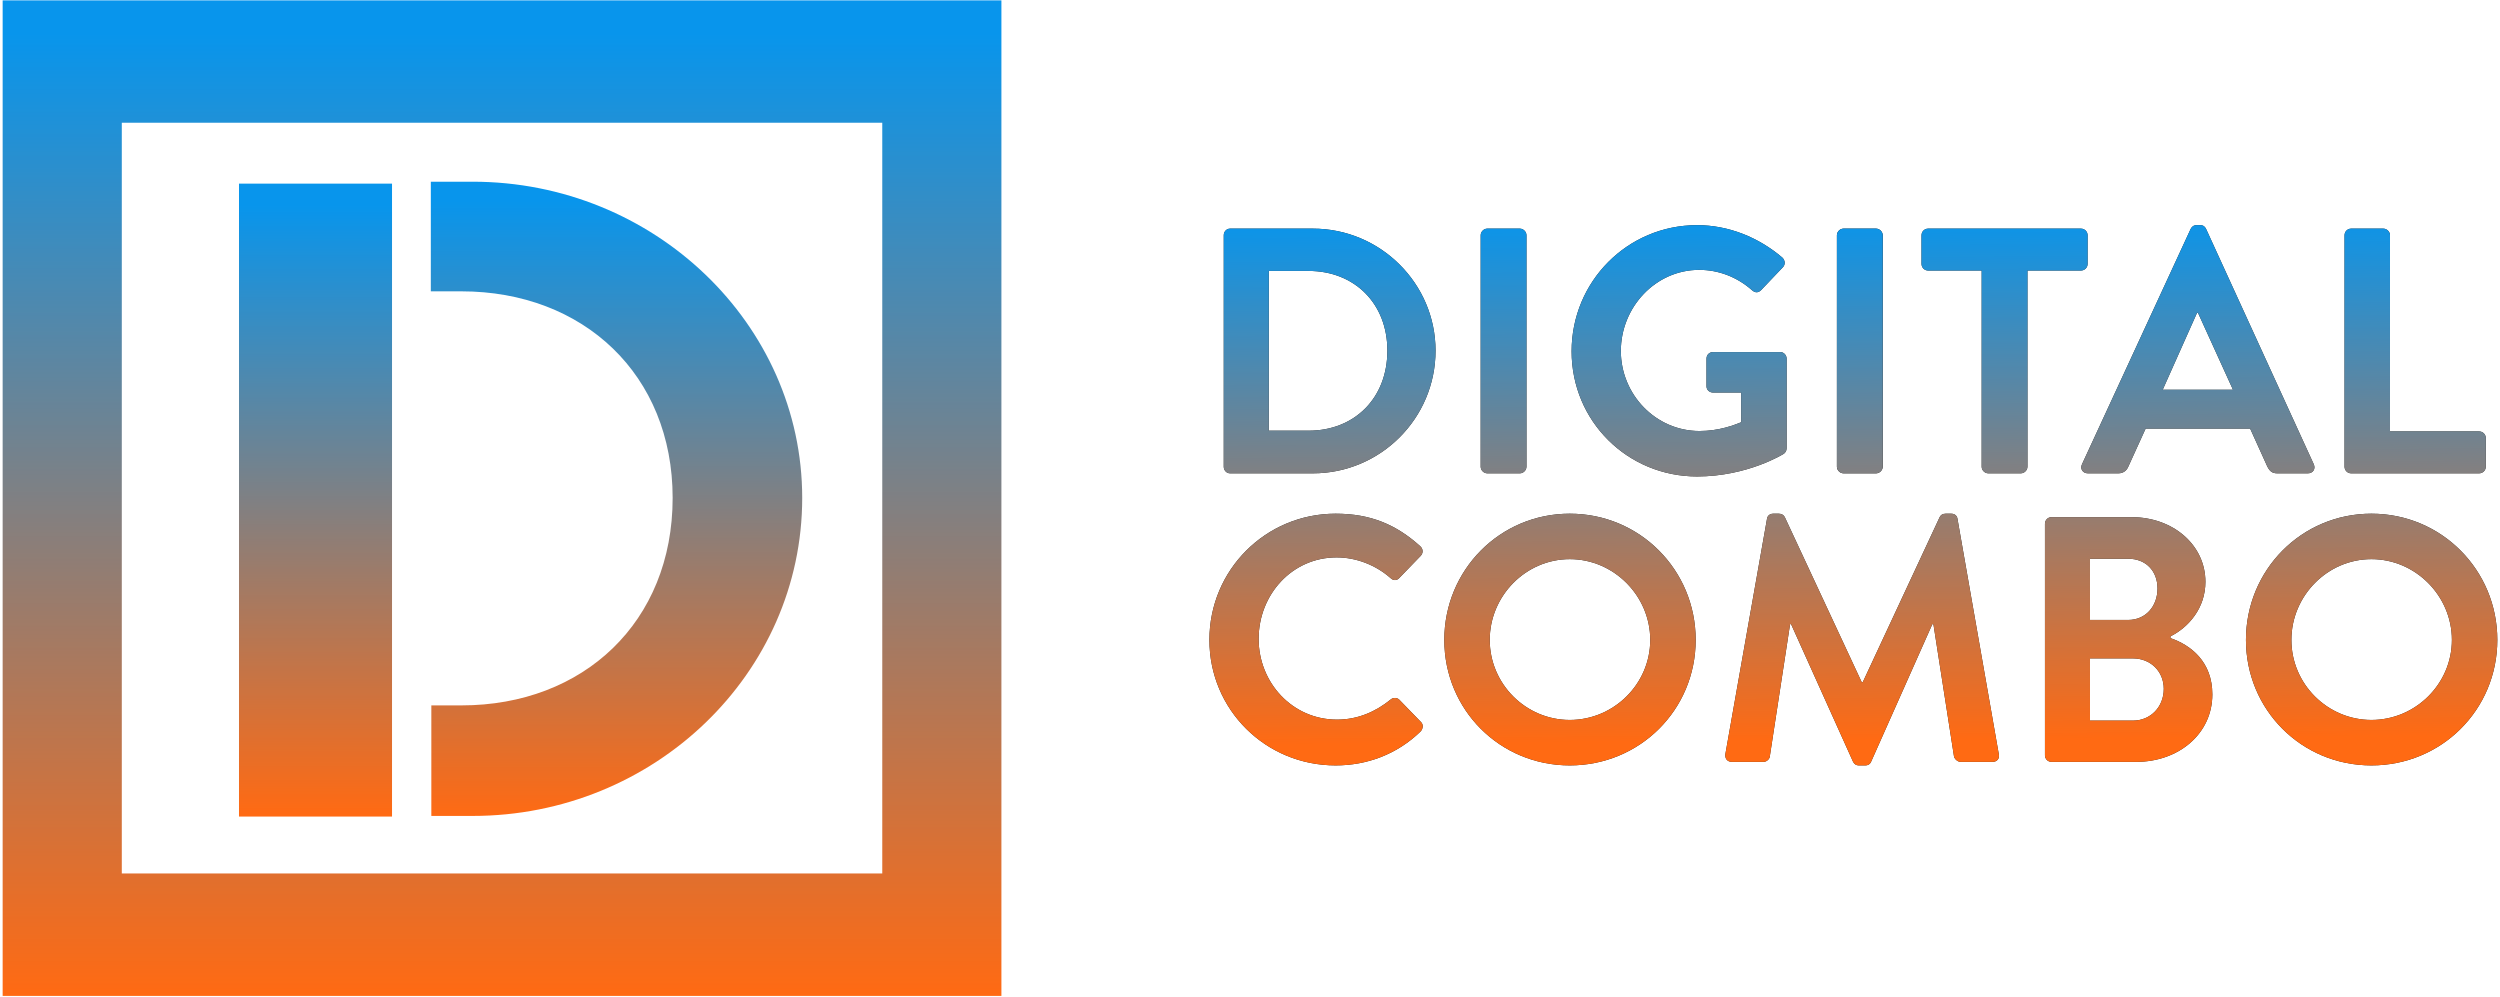
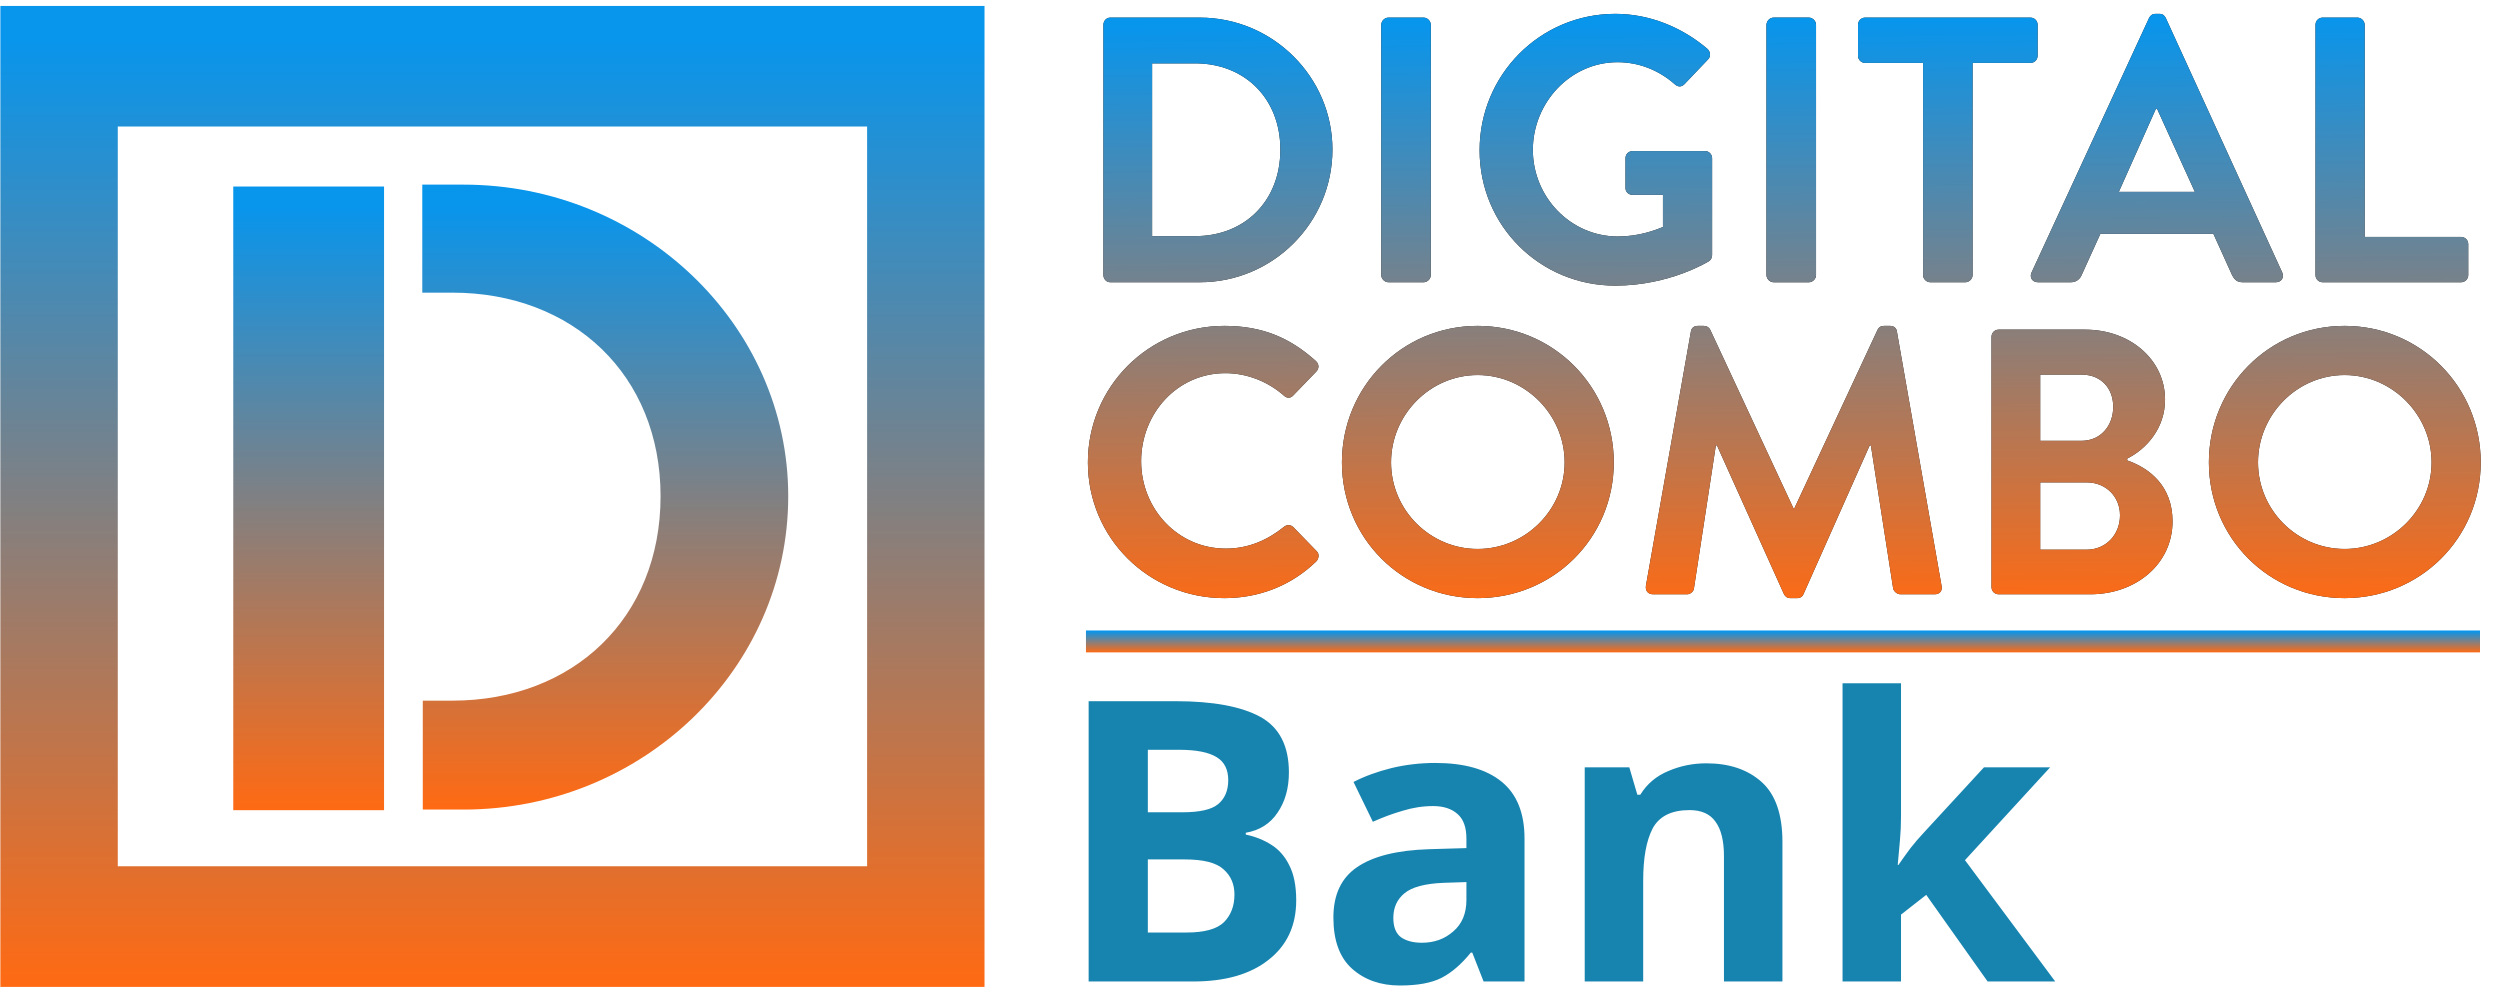
<svg xmlns="http://www.w3.org/2000/svg" xmlns:xlink="http://www.w3.org/1999/xlink" width="404" height="161" viewBox="0 0 106.892 42.598" version="1.1" id="svg8">
  <defs id="defs2">
    <linearGradient id="linearGradient843" spreadMethod="pad" gradientTransform="matrix(0,76.86758,76.86758,0,171.2264,190.9126)" gradientUnits="userSpaceOnUse" y2="0" x2="1" y1="0" x1="0">
      <stop id="stop837" offset="0" style="stop-opacity:1;stop-color:#ff6a13" />
      <stop id="stop839" offset="0.968" style="stop-opacity:1;stop-color:#0895ec" />
      <stop id="stop841" offset="1" style="stop-opacity:1;stop-color:#0895ec" />
    </linearGradient>
    <clipPath id="clipPath853" clipPathUnits="userSpaceOnUse">
      <path id="path851" d="M 0,500 H 500 V 0 H 0 Z" />
    </clipPath>
    <linearGradient id="linearGradient901" spreadMethod="pad" gradientTransform="matrix(-0.5274725,68.04395,68.04395,0.5274725,321.6066,195.7548)" gradientUnits="userSpaceOnUse" y2="0" x2="1" y1="0" x1="0">
      <stop id="stop895" offset="0" style="stop-opacity:1;stop-color:#ff6a13" />
      <stop id="stop897" offset="0.063" style="stop-opacity:1;stop-color:#ff6a13" />
      <stop id="stop899" offset="1" style="stop-opacity:1;stop-color:#0895ec" />
    </linearGradient>
    <clipPath id="clipPath1043" clipPathUnits="userSpaceOnUse">
      <path id="path1041" d="M 0,500 H 500 V 0 H 0 Z" />
    </clipPath>
    <linearGradient id="linearGradient1083" spreadMethod="pad" gradientTransform="matrix(-0.5274725,68.04395,68.04395,0.5274725,321.2604,195.7521)" gradientUnits="userSpaceOnUse" y2="0" x2="1" y1="0" x1="0">
      <stop id="stop1077" offset="0" style="stop-opacity:1;stop-color:#ff6a13" />
      <stop id="stop1079" offset="0.063" style="stop-opacity:1;stop-color:#ff6a13" />
      <stop id="stop1081" offset="1" style="stop-opacity:1;stop-color:#0895ec" />
    </linearGradient>
    <linearGradient id="linearGradient1193" spreadMethod="pad" gradientTransform="matrix(0,120.66,120.66,0,157.35,169.0986)" gradientUnits="userSpaceOnUse" y2="0" x2="1" y1="0" x1="0">
      <stop id="stop1187" offset="0" style="stop-opacity:1;stop-color:#ff6a13" />
      <stop id="stop1189" offset="0.968" style="stop-opacity:1;stop-color:#0895ec" />
      <stop id="stop1191" offset="1" style="stop-opacity:1;stop-color:#0895ec" />
    </linearGradient>
    <linearGradient id="linearGradient1215" spreadMethod="pad" gradientTransform="matrix(0,76.71128,76.71128,0,134.7437,190.8351)" gradientUnits="userSpaceOnUse" y2="0" x2="1" y1="0" x1="0">
      <stop id="stop1209" offset="0" style="stop-opacity:1;stop-color:#ff6a13" />
      <stop id="stop1211" offset="0.968" style="stop-opacity:1;stop-color:#0895ec" />
      <stop id="stop1213" offset="1" style="stop-opacity:1;stop-color:#0895ec" />
    </linearGradient>
-     <linearGradient xlink:href="#linearGradient901" id="linearGradient1347" gradientUnits="userSpaceOnUse" gradientTransform="matrix(-0.5274725,68.04395,68.04395,0.5274725,321.6066,195.7548)" x1="0" y1="0" x2="1" y2="0" spreadMethod="pad" />
-     <linearGradient xlink:href="#linearGradient901" id="linearGradient1349" gradientUnits="userSpaceOnUse" gradientTransform="matrix(-0.5274725,68.04395,68.04395,0.5274725,321.6066,195.7548)" x1="0" y1="0" x2="1" y2="0" spreadMethod="pad" />
-     <linearGradient xlink:href="#linearGradient901" id="linearGradient1351" gradientUnits="userSpaceOnUse" gradientTransform="matrix(-0.5274725,68.04395,68.04395,0.5274725,321.6066,195.7548)" x1="0" y1="0" x2="1" y2="0" spreadMethod="pad" />
-     <linearGradient xlink:href="#linearGradient901" id="linearGradient1353" gradientUnits="userSpaceOnUse" gradientTransform="matrix(-0.5274725,68.04395,68.04395,0.5274725,321.6066,195.7548)" x1="0" y1="0" x2="1" y2="0" spreadMethod="pad" />
-     <linearGradient xlink:href="#linearGradient901" id="linearGradient1355" gradientUnits="userSpaceOnUse" gradientTransform="matrix(-0.5274725,68.04395,68.04395,0.5274725,321.6066,195.7548)" x1="0" y1="0" x2="1" y2="0" spreadMethod="pad" />
-     <linearGradient xlink:href="#linearGradient901" id="linearGradient1357" gradientUnits="userSpaceOnUse" gradientTransform="matrix(-0.5274725,68.04395,68.04395,0.5274725,321.6066,195.7548)" x1="0" y1="0" x2="1" y2="0" spreadMethod="pad" />
-     <linearGradient xlink:href="#linearGradient901" id="linearGradient1359" gradientUnits="userSpaceOnUse" gradientTransform="matrix(-0.5274725,68.04395,68.04395,0.5274725,321.6066,195.7548)" x1="0" y1="0" x2="1" y2="0" spreadMethod="pad" />
-     <linearGradient xlink:href="#linearGradient1083" id="linearGradient1361" gradientUnits="userSpaceOnUse" gradientTransform="matrix(-0.5274725,68.04395,68.04395,0.5274725,321.2604,195.7521)" x1="0" y1="0" x2="1" y2="0" spreadMethod="pad" />
-     <linearGradient xlink:href="#linearGradient1083" id="linearGradient1363" gradientUnits="userSpaceOnUse" gradientTransform="matrix(-0.5274725,68.04395,68.04395,0.5274725,321.2604,195.7521)" x1="0" y1="0" x2="1" y2="0" spreadMethod="pad" />
-     <linearGradient xlink:href="#linearGradient1083" id="linearGradient1365" gradientUnits="userSpaceOnUse" gradientTransform="matrix(-0.5274725,68.04395,68.04395,0.5274725,321.2604,195.7521)" x1="0" y1="0" x2="1" y2="0" spreadMethod="pad" />
-     <linearGradient xlink:href="#linearGradient1083" id="linearGradient1367" gradientUnits="userSpaceOnUse" gradientTransform="matrix(-0.5274725,68.04395,68.04395,0.5274725,321.2604,195.7521)" x1="0" y1="0" x2="1" y2="0" spreadMethod="pad" />
-     <linearGradient xlink:href="#linearGradient1083" id="linearGradient1369" gradientUnits="userSpaceOnUse" gradientTransform="matrix(-0.5274725,68.04395,68.04395,0.5274725,321.2604,195.7521)" x1="0" y1="0" x2="1" y2="0" spreadMethod="pad" />
+     <linearGradient x1="0" y1="0" x2="1" y2="0" gradientUnits="userSpaceOnUse" gradientTransform="matrix(0,2.924185,2.924185,0,319.6745,230.1326)" spreadMethod="pad" id="linearGradient428">
+       <stop style="stop-opacity:1;stop-color:#ff6a13" offset="0" id="stop422" />
+       <stop style="stop-opacity:1;stop-color:#0895ec" offset="0.968" id="stop424" />
+       <stop style="stop-opacity:1;stop-color:#0895ec" offset="1" id="stop426" />
+     </linearGradient>
+     <linearGradient x1="0" y1="0" x2="1" y2="0" gradientUnits="userSpaceOnUse" gradientTransform="matrix(0,83.29253,83.29253,0,122.7719,209.0546)" spreadMethod="pad" id="linearGradient402">
+       <stop style="stop-opacity:1;stop-color:#ff6a13" offset="0" id="stop396" />
+       <stop style="stop-opacity:1;stop-color:#0895ec" offset="0.968" id="stop398" />
+       <stop style="stop-opacity:1;stop-color:#0895ec" offset="1" id="stop400" />
+     </linearGradient>
+     <linearGradient x1="0" y1="0" x2="1" y2="0" gradientUnits="userSpaceOnUse" gradientTransform="matrix(0,131.0118,131.0118,0,147.3176,185.4532)" spreadMethod="pad" id="linearGradient380">
+       <stop style="stop-opacity:1;stop-color:#ff6a13" offset="0" id="stop374" />
+       <stop style="stop-opacity:1;stop-color:#0895ec" offset="0.968" id="stop376" />
+       <stop style="stop-opacity:1;stop-color:#0895ec" offset="1" id="stop378" />
+     </linearGradient>
+     <linearGradient x1="0" y1="0" x2="1" y2="0" gradientUnits="userSpaceOnUse" gradientTransform="matrix(-0.6285842,81.08736,81.08736,0.6285842,320.0039,235.8487)" spreadMethod="pad" id="linearGradient358">
+       <stop style="stop-opacity:1;stop-color:#ff6a13" offset="0" id="stop352" />
+       <stop style="stop-opacity:1;stop-color:#0895ec" offset="0.968" id="stop354" />
+       <stop style="stop-opacity:1;stop-color:#0895ec" offset="1" id="stop356" />
+     </linearGradient>
+     <clipPath clipPathUnits="userSpaceOnUse" id="clipPath230">
+       <path d="M 0,500 H 500 V 0 H 0 Z" id="path228" />
+     </clipPath>
+     <linearGradient x1="0" y1="0" x2="1" y2="0" gradientUnits="userSpaceOnUse" gradientTransform="matrix(-0.6285842,81.08736,81.08736,0.6285842,320.4165,235.8519)" spreadMethod="pad" id="linearGradient220">
+       <stop style="stop-opacity:1;stop-color:#ff6a13" offset="0" id="stop214" />
+       <stop style="stop-opacity:1;stop-color:#0895ec" offset="0.968" id="stop216" />
+       <stop style="stop-opacity:1;stop-color:#0895ec" offset="1" id="stop218" />
+     </linearGradient>
+     <clipPath clipPathUnits="userSpaceOnUse" id="clipPath40">
+       <path d="M 0,500 H 500 V 0 H 0 Z" id="path38" />
+     </clipPath>
+     <linearGradient x1="0" y1="0" x2="1" y2="0" gradientUnits="userSpaceOnUse" gradientTransform="matrix(0,83.46225,83.46225,0,162.3845,209.1387)" spreadMethod="pad" id="linearGradient30">
+       <stop style="stop-opacity:1;stop-color:#ff6a13" offset="0" id="stop24" />
+       <stop style="stop-opacity:1;stop-color:#0895ec" offset="0.968" id="stop26" />
+       <stop style="stop-opacity:1;stop-color:#0895ec" offset="1" id="stop28" />
+     </linearGradient>
+     <linearGradient xlink:href="#linearGradient220" id="linearGradient1272" gradientUnits="userSpaceOnUse" gradientTransform="matrix(-0.6285842,81.08736,81.08736,0.6285842,320.4165,235.8519)" x1="0" y1="0" x2="1" y2="0" spreadMethod="pad" />
+     <linearGradient xlink:href="#linearGradient220" id="linearGradient1274" gradientUnits="userSpaceOnUse" gradientTransform="matrix(-0.6285842,81.08736,81.08736,0.6285842,320.4165,235.8519)" x1="0" y1="0" x2="1" y2="0" spreadMethod="pad" />
+     <linearGradient xlink:href="#linearGradient220" id="linearGradient1276" gradientUnits="userSpaceOnUse" gradientTransform="matrix(-0.6285842,81.08736,81.08736,0.6285842,320.4165,235.8519)" x1="0" y1="0" x2="1" y2="0" spreadMethod="pad" />
+     <linearGradient xlink:href="#linearGradient220" id="linearGradient1278" gradientUnits="userSpaceOnUse" gradientTransform="matrix(-0.6285842,81.08736,81.08736,0.6285842,320.4165,235.8519)" x1="0" y1="0" x2="1" y2="0" spreadMethod="pad" />
+     <linearGradient xlink:href="#linearGradient220" id="linearGradient1280" gradientUnits="userSpaceOnUse" gradientTransform="matrix(-0.6285842,81.08736,81.08736,0.6285842,320.4165,235.8519)" x1="0" y1="0" x2="1" y2="0" spreadMethod="pad" />
+     <linearGradient xlink:href="#linearGradient220" id="linearGradient1282" gradientUnits="userSpaceOnUse" gradientTransform="matrix(-0.6285842,81.08736,81.08736,0.6285842,320.4165,235.8519)" x1="0" y1="0" x2="1" y2="0" spreadMethod="pad" />
+     <linearGradient xlink:href="#linearGradient220" id="linearGradient1284" gradientUnits="userSpaceOnUse" gradientTransform="matrix(-0.6285842,81.08736,81.08736,0.6285842,320.4165,235.8519)" x1="0" y1="0" x2="1" y2="0" spreadMethod="pad" />
+     <linearGradient xlink:href="#linearGradient358" id="linearGradient1286" gradientUnits="userSpaceOnUse" gradientTransform="matrix(-0.6285842,81.08736,81.08736,0.6285842,320.0039,235.8487)" x1="0" y1="0" x2="1" y2="0" spreadMethod="pad" />
+     <linearGradient xlink:href="#linearGradient358" id="linearGradient1288" gradientUnits="userSpaceOnUse" gradientTransform="matrix(-0.6285842,81.08736,81.08736,0.6285842,320.0039,235.8487)" x1="0" y1="0" x2="1" y2="0" spreadMethod="pad" />
+     <linearGradient xlink:href="#linearGradient358" id="linearGradient1290" gradientUnits="userSpaceOnUse" gradientTransform="matrix(-0.6285842,81.08736,81.08736,0.6285842,320.0039,235.8487)" x1="0" y1="0" x2="1" y2="0" spreadMethod="pad" />
+     <linearGradient xlink:href="#linearGradient358" id="linearGradient1292" gradientUnits="userSpaceOnUse" gradientTransform="matrix(-0.6285842,81.08736,81.08736,0.6285842,320.0039,235.8487)" x1="0" y1="0" x2="1" y2="0" spreadMethod="pad" />
+     <linearGradient xlink:href="#linearGradient358" id="linearGradient1294" gradientUnits="userSpaceOnUse" gradientTransform="matrix(-0.6285842,81.08736,81.08736,0.6285842,320.0039,235.8487)" x1="0" y1="0" x2="1" y2="0" spreadMethod="pad" />
  </defs>
  <g id="layer1" transform="translate(0,-254.4021)">
-     <g id="g1663" transform="translate(-56.92322,122.332)">
-       <g transform="matrix(0.3527778,0,0,-0.3527778,22.87884,234.3061)" id="g825">
-         <g id="g827">
-           <g id="g833">
-             <g id="g835">
-               <path id="path845" style="fill:url(#linearGradient843);stroke:none" d="m 148.72,267.78 v -13.287 h 3.706 c 14.793,0 25.603,-10.102 25.603,-25.037 v 0 c 0,-15.045 -10.81,-25.147 -25.603,-25.147 v 0 h -3.644 v -13.397 h 5.009 c 21.962,0 39.941,17.241 39.941,38.544 v 0 c 0,21.083 -17.979,38.324 -39.941,38.324 v 0 z" />
-             </g>
-           </g>
-         </g>
-       </g>
-       <g transform="matrix(0.3527778,0,0,-0.3527778,22.87884,234.3061)" id="g847">
-         <g clip-path="url(#clipPath853)" id="g849">
-           <g transform="translate(255.1129,237.6042)" id="g855">
-             <path id="path857" style="fill:#1d1d1b;fill-opacity:1;fill-rule:nonzero;stroke:none" d="M 0,0 H -4.831 V 19.36 H 0 c 5.51,0 9.54,-3.9 9.54,-9.66 C 9.54,3.9 5.51,0 0,0 M 0.51,24.49 H -9.53 c -0.43,0 -0.761,-0.38 -0.761,-0.8 V -4.37 c 0,-0.42 0.331,-0.8 0.761,-0.8 H 0.51 c 8.179,0 14.87,6.65 14.87,14.87 0,8.14 -6.691,14.79 -14.87,14.79" />
-           </g>
-           <g transform="translate(281.5123,261.2946)" id="g859">
-             <path id="path861" style="fill:#1d1d1b;fill-opacity:1;fill-rule:nonzero;stroke:none" d="m 0,0 v -28.061 c 0,-0.419 -0.38,-0.799 -0.8,-0.799 h -3.95 c -0.42,0 -0.8,0.38 -0.8,0.799 V 0 c 0,0.42 0.38,0.8 0.8,0.8 H -0.8 C -0.38,0.8 0,0.42 0,0" />
-           </g>
-           <g transform="translate(313.0426,246.3347)" id="g863">
-             <path id="path865" style="fill:#1d1d1b;fill-opacity:1;fill-rule:nonzero;stroke:none" d="m 0,0 v -10.851 c 0,-0.339 -0.17,-0.549 -0.34,-0.679 0,0 -4.37,-2.75 -10.51,-2.75 -8.43,0 -15.211,6.69 -15.211,15.17 0,8.47 6.781,15.29 15.211,15.29 3.81,0 7.46,-1.48 10.34,-3.94 0.34,-0.34 0.38,-0.84 0.04,-1.18 L -3.1,8.3 c -0.34,-0.34 -0.72,-0.34 -1.1,0 -1.821,1.61 -4.071,2.46 -6.4,2.46 -5.29,0 -9.49,-4.53 -9.49,-9.83 0,-5.25 4.2,-9.701 9.529,-9.701 2.381,0 4.201,0.721 5.051,1.061 v 3.6 H -8.9 c -0.47,0 -0.81,0.339 -0.81,0.759 V 0 c 0,0.46 0.34,0.8 0.81,0.8 h 8.129 C -0.34,0.8 0,0.42 0,0" />
-           </g>
-           <g transform="translate(319.1373,261.2897)" id="g867">
-             <path id="path869" style="fill:#000000;fill-opacity:1;fill-rule:nonzero;stroke:none" d="m 0,0 c 0,0.424 0.382,0.805 0.806,0.805 h 3.94 C 5.17,0.805 5.551,0.424 5.551,0 v -28.051 c 0,-0.424 -0.381,-0.805 -0.805,-0.805 H 0.806 C 0.382,-28.856 0,-28.475 0,-28.051 Z" />
-           </g>
-           <g transform="translate(349.5221,261.2946)" id="g871">
-             <path id="path873" style="fill:#1d1d1b;fill-opacity:1;fill-rule:nonzero;stroke:none" d="m 0,0 v -3.48 c 0,-0.42 -0.34,-0.8 -0.81,-0.8 h -6.48 v -23.781 c 0,-0.419 -0.38,-0.799 -0.81,-0.799 h -3.94 c -0.42,0 -0.8,0.38 -0.8,0.799 V -4.28 h -6.489 c -0.461,0 -0.801,0.38 -0.801,0.8 V 0 c 0,0.42 0.34,0.8 0.801,0.8 H -0.81 C -0.34,0.8 0,0.42 0,0" />
-           </g>
-           <g transform="translate(358.6227,242.5641)" id="g875">
-             <path id="path877" style="fill:#1d1d1b;fill-opacity:1;fill-rule:nonzero;stroke:none" d="M 0,0 4.16,9.32 H 4.28 L 8.52,0 Z M 18.31,-9.029 5.26,19.49 c -0.13,0.25 -0.3,0.46 -0.72,0.46 H 4.12 c -0.391,0 -0.6,-0.21 -0.73,-0.46 L -9.78,-9.029 c -0.26,-0.551 0.08,-1.101 0.719,-1.101 h 3.681 c 0.68,0 1.06,0.42 1.23,0.851 l 2.08,4.569 H 10.6 l 2.07,-4.569 c 0.3,-0.601 0.6,-0.851 1.229,-0.851 h 3.691 c 0.639,0 0.97,0.55 0.72,1.101" />
-           </g>
-           <g transform="translate(397.7828,236.7145)" id="g879">
-             <path id="path881" style="fill:#1d1d1b;fill-opacity:1;fill-rule:nonzero;stroke:none" d="m 0,0 v -3.48 c 0,-0.42 -0.34,-0.8 -0.811,-0.8 H -16.32 c -0.46,0 -0.8,0.38 -0.8,0.8 v 28.06 c 0,0.42 0.34,0.8 0.8,0.8 h 3.9 c 0.43,0 0.81,-0.38 0.81,-0.8 V 0.8 H -0.811 C -0.34,0.8 0,0.42 0,0" />
-           </g>
-         </g>
-       </g>
-       <g transform="matrix(0.3527778,0,0,-0.3527778,22.87884,234.3061)" id="g883">
-         <g id="g885">
-           <g id="g891">
-             <g id="g893">
-               <path id="path903" style="fill:url(#linearGradient1347);stroke:none" d="m 245.583,262.094 c -0.43,0 -0.761,-0.379 -0.761,-0.8 v 0 -28.06 c 0,-0.42 0.331,-0.8 0.761,-0.8 v 0 h 10.039 c 8.181,0 14.871,6.651 14.871,14.871 v 0 c 0,8.139 -6.69,14.789 -14.871,14.789 v 0 z m 4.7,-5.13 h 4.83 c 5.51,0 9.54,-3.899 9.54,-9.659 v 0 c 0,-5.801 -4.03,-9.701 -9.54,-9.701 v 0 h -4.83 z" />
-             </g>
-           </g>
-         </g>
-       </g>
-       <g transform="matrix(0.3527778,0,0,-0.3527778,22.87884,234.3061)" id="g905">
-         <g id="g907">
-           <g id="g913">
-             <g id="g915">
-               <path id="path925" style="fill:url(#linearGradient1349);stroke:none" d="m 276.763,262.094 c -0.421,0 -0.801,-0.379 -0.801,-0.8 v 0 -28.06 c 0,-0.42 0.38,-0.8 0.801,-0.8 v 0 h 3.95 c 0.419,0 0.799,0.38 0.799,0.8 v 0 28.06 c 0,0.421 -0.38,0.8 -0.799,0.8 v 0 z" />
-             </g>
-           </g>
-         </g>
-       </g>
-       <g transform="matrix(0.3527778,0,0,-0.3527778,22.87884,234.3061)" id="g927">
-         <g id="g929">
-           <g id="g935">
-             <g id="g937">
-               <path id="path947" style="fill:url(#linearGradient1351);stroke:none" d="m 286.982,247.225 c 0,-8.48 6.781,-15.171 15.211,-15.171 v 0 c 6.14,0 10.51,2.751 10.51,2.751 v 0 c 0.169,0.129 0.339,0.339 0.339,0.679 v 0 10.851 c 0,0.42 -0.339,0.8 -0.77,0.8 v 0 h -8.13 c -0.469,0 -0.81,-0.341 -0.81,-0.8 v 0 -3.351 c 0,-0.42 0.341,-0.76 0.81,-0.76 v 0 h 3.391 v -3.599 c -0.851,-0.34 -2.67,-1.061 -5.051,-1.061 v 0 c -5.329,0 -9.529,4.45 -9.529,9.7 v 0 c 0,5.3 4.2,9.83 9.49,9.83 v 0 c 2.329,0 4.579,-0.85 6.399,-2.46 v 0 c 0.38,-0.339 0.76,-0.339 1.101,0 v 0 l 2.63,2.761 c 0.34,0.34 0.299,0.839 -0.04,1.179 v 0 c -2.88,2.46 -6.53,3.941 -10.34,3.941 v 0 c -8.43,0 -15.211,-6.82 -15.211,-15.29" />
-             </g>
-           </g>
-         </g>
-       </g>
-       <g transform="matrix(0.3527778,0,0,-0.3527778,22.87884,234.3061)" id="g949">
-         <g id="g951">
-           <g id="g957">
-             <g id="g959">
-               <path id="path969" style="fill:url(#linearGradient1353);stroke:none" d="m 319.943,262.095 c -0.424,0 -0.806,-0.381 -0.806,-0.805 v 0 -28.051 c 0,-0.424 0.382,-0.806 0.806,-0.806 v 0 h 3.94 c 0.424,0 0.806,0.382 0.806,0.806 v 0 28.051 c 0,0.424 -0.382,0.805 -0.806,0.805 v 0 z" />
-             </g>
-           </g>
-         </g>
-       </g>
-       <g transform="matrix(0.3527778,0,0,-0.3527778,22.87884,234.3061)" id="g971">
-         <g id="g973">
-           <g id="g979">
-             <g id="g981">
-               <path id="path991" style="fill:url(#linearGradient1355);stroke:none" d="m 330.193,262.094 c -0.461,0 -0.801,-0.379 -0.801,-0.8 v 0 -3.479 c 0,-0.42 0.34,-0.801 0.801,-0.801 v 0 h 6.489 v -23.78 c 0,-0.42 0.38,-0.8 0.8,-0.8 v 0 h 3.94 c 0.43,0 0.81,0.38 0.81,0.8 v 0 23.78 h 6.48 c 0.47,0 0.81,0.381 0.81,0.801 v 0 3.479 c 0,0.421 -0.34,0.8 -0.81,0.8 v 0 z" />
-             </g>
-           </g>
-         </g>
-       </g>
-       <g transform="matrix(0.3527778,0,0,-0.3527778,22.87884,234.3061)" id="g993">
-         <g id="g995">
-           <g id="g1001">
-             <g id="g1003">
-               <path id="path1013" style="fill:url(#linearGradient1357);stroke:none" d="m 362.743,262.515 c -0.39,0 -0.601,-0.211 -0.731,-0.46 v 0 l -13.169,-28.52 c -0.26,-0.551 0.08,-1.101 0.719,-1.101 v 0 h 3.681 c 0.679,0 1.059,0.42 1.229,0.851 v 0 l 2.08,4.569 h 12.67 l 2.07,-4.569 c 0.3,-0.601 0.601,-0.851 1.23,-0.851 v 0 h 3.691 c 0.64,0 0.969,0.55 0.72,1.101 v 0 l -13.05,28.52 c -0.13,0.249 -0.3,0.46 -0.72,0.46 v 0 z m 0.04,-10.63 h 0.119 l 4.24,-9.321 h -8.519 z" />
-             </g>
-           </g>
-         </g>
-       </g>
-       <g transform="matrix(0.3527778,0,0,-0.3527778,22.87884,234.3061)" id="g1015">
-         <g id="g1017">
-           <g id="g1023">
-             <g id="g1025">
-               <path id="path1035" style="fill:url(#linearGradient1359);stroke:none" d="m 381.462,262.094 c -0.46,0 -0.799,-0.379 -0.799,-0.8 v 0 -28.06 c 0,-0.42 0.339,-0.8 0.799,-0.8 v 0 h 15.51 c 0.471,0 0.811,0.38 0.811,0.8 v 0 3.48 c 0,0.421 -0.34,0.8 -0.811,0.8 v 0 h -10.799 v 23.78 c 0,0.421 -0.381,0.8 -0.81,0.8 v 0 z" />
-             </g>
-           </g>
-         </g>
-       </g>
-       <g transform="matrix(0.3527778,0,0,-0.3527778,22.87884,234.3061)" id="g1037">
-         <g clip-path="url(#clipPath1043)" id="g1039">
-           <g transform="translate(268.6725,201.1442)" id="g1045">
-             <path id="path1047" style="fill:#1d1d1b;fill-opacity:1;fill-rule:nonzero;stroke:none" d="m 0,0 c -2.88,-2.79 -6.52,-4.109 -10.29,-4.109 -8.48,0 -15.3,6.739 -15.3,15.21 0,8.479 6.82,15.299 15.3,15.299 4.28,0 7.37,-1.35 10.25,-3.94 C 0.34,22.12 0.34,21.61 0,21.271 l -2.58,-2.67 c -0.3,-0.33 -0.72,-0.33 -1.06,0 -1.78,1.569 -4.15,2.5 -6.53,2.5 -5.42,0 -9.45,-4.531 -9.45,-9.871 0,-5.299 4.07,-9.79 9.5,-9.79 2.54,0 4.7,0.98 6.48,2.42 0.34,0.3 0.8,0.25 1.06,0 L 0.05,1.15 C 0.38,0.851 0.3,0.3 0,0" />
-           </g>
-           <g transform="translate(286.7623,202.5446)" id="g1049">
-             <path id="path1051" style="fill:#1d1d1b;fill-opacity:1;fill-rule:nonzero;stroke:none" d="m 0,0 c -5.34,0 -9.7,4.37 -9.7,9.7 0,5.34 4.36,9.79 9.7,9.79 5.34,0 9.75,-4.45 9.75,-9.79 C 9.75,4.37 5.34,0 0,0 M 0,25 C -8.47,25 -15.21,18.18 -15.21,9.7 -15.21,1.229 -8.47,-5.51 0,-5.51 8.48,-5.51 15.26,1.229 15.26,9.7 15.26,18.18 8.48,25 0,25" />
-           </g>
-           <g transform="translate(337.9928,197.4645)" id="g1053">
-             <path id="path1055" style="fill:#1d1d1b;fill-opacity:1;fill-rule:nonzero;stroke:none" d="M 0,0 H -3.851 C -4.24,0 -4.57,0.34 -4.66,0.63 l -2.5,16.06 H -7.29 L -14.7,0.04 c -0.09,-0.26 -0.34,-0.47 -0.72,-0.47 h -0.761 c -0.389,0 -0.599,0.21 -0.729,0.47 l -7.5,16.65 h -0.12 L -26.99,0.63 C -27.03,0.34 -27.37,0 -27.75,0 h -3.82 c -0.55,0 -0.89,0.38 -0.8,0.97 l 5.04,28.48 c 0.04,0.33 0.3,0.63 0.76,0.63 h 0.679 c 0.341,0 0.601,-0.17 0.721,-0.42 l 9.319,-20 h 0.13 l 9.321,20 c 0.129,0.25 0.339,0.42 0.719,0.42 H -5 c 0.47,0 0.72,-0.3 0.76,-0.63 l 5,-28.48 C 0.89,0.38 0.55,0 0,0" />
-           </g>
-           <g transform="translate(355.0221,202.4645)" id="g1057">
-             <path id="path1059" style="fill:#1d1d1b;fill-opacity:1;fill-rule:nonzero;stroke:none" d="M 0,0 H -5.21 V 7.54 H 0 C 2.12,7.54 3.73,5.97 3.73,3.85 3.73,1.65 2.12,0 0,0 m -5.21,19.62 h 4.62 c 2.16,0 3.561,-1.49 3.561,-3.61 0,-2.12 -1.401,-3.81 -3.561,-3.81 H -5.21 Z M 4.54,10 v 0.21 c 2.2,1.1 4.24,3.43 4.24,6.61 0,4.45 -3.899,7.84 -8.95,7.84 h -9.699 c -0.471,0 -0.801,-0.38 -0.801,-0.81 V -4.2 c 0,-0.42 0.33,-0.8 0.801,-0.8 H 0.391 C 5.561,-5 9.62,-1.57 9.62,3.17 9.62,7.16 7,9.15 4.54,10" />
-           </g>
-           <g transform="translate(383.9225,202.5446)" id="g1061">
-             <path id="path1063" style="fill:#1d1d1b;fill-opacity:1;fill-rule:nonzero;stroke:none" d="m 0,0 c -5.34,0 -9.7,4.37 -9.7,9.7 0,5.34 4.36,9.79 9.7,9.79 5.34,0 9.75,-4.45 9.75,-9.79 C 9.75,4.37 5.34,0 0,0 M 0,25 C -8.47,25 -15.21,18.18 -15.21,9.7 -15.21,1.229 -8.47,-5.51 0,-5.51 8.48,-5.51 15.26,1.229 15.26,9.7 15.26,18.18 8.48,25 0,25" />
-           </g>
-         </g>
-       </g>
-       <g transform="matrix(0.3527778,0,0,-0.3527778,22.87884,234.3061)" id="g1065">
-         <g id="g1067">
-           <g id="g1073">
-             <g id="g1075">
-               <path id="path1085" style="fill:url(#linearGradient1361);stroke:none" d="m 243.083,212.245 c 0,-8.471 6.819,-15.21 15.3,-15.21 v 0 c 3.77,0 7.409,1.32 10.289,4.11 v 0 c 0.3,0.299 0.38,0.85 0.05,1.15 v 0 l -2.63,2.71 c -0.259,0.25 -0.719,0.299 -1.059,0 v 0 c -1.78,-1.441 -3.94,-2.42 -6.481,-2.42 v 0 c -5.43,0 -9.499,4.49 -9.499,9.79 v 0 c 0,5.339 4.03,9.87 9.45,9.87 v 0 c 2.379,0 4.75,-0.931 6.53,-2.5 v 0 c 0.34,-0.33 0.759,-0.33 1.059,0 v 0 l 2.58,2.669 c 0.341,0.341 0.341,0.85 -0.04,1.19 v 0 c -2.879,2.59 -5.97,3.94 -10.249,3.94 v 0 c -8.481,0 -15.3,-6.82 -15.3,-15.299" />
-             </g>
-           </g>
-         </g>
-       </g>
-       <g transform="matrix(0.3527778,0,0,-0.3527778,22.87884,234.3061)" id="g1087">
-         <g id="g1089">
-           <g id="g1095">
-             <g id="g1097">
-               <path id="path1107" style="fill:url(#linearGradient1363);stroke:none" d="m 271.552,212.245 c 0,-8.471 6.741,-15.21 15.21,-15.21 v 0 c 8.481,0 15.26,6.739 15.26,15.21 v 0 c 0,8.479 -6.779,15.299 -15.26,15.299 v 0 c -8.469,0 -15.21,-6.82 -15.21,-15.299 m 5.51,0 c 0,5.34 4.361,9.79 9.7,9.79 v 0 c 5.34,0 9.75,-4.45 9.75,-9.79 v 0 c 0,-5.33 -4.41,-9.7 -9.75,-9.7 v 0 c -5.339,0 -9.7,4.37 -9.7,9.7" />
-             </g>
-           </g>
-         </g>
-       </g>
-       <g transform="matrix(0.3527778,0,0,-0.3527778,22.87884,234.3061)" id="g1109">
-         <g id="g1111">
-           <g id="g1117">
-             <g id="g1119">
-               <path id="path1129" style="fill:url(#linearGradient1365);stroke:none" d="m 332.312,227.544 c -0.379,0 -0.59,-0.169 -0.72,-0.419 v 0 l -9.32,-20 h -0.13 l -9.319,20 c -0.12,0.25 -0.38,0.419 -0.721,0.419 v 0 h -0.68 c -0.459,0 -0.72,-0.299 -0.759,-0.63 v 0 l -5.04,-28.479 c -0.09,-0.591 0.25,-0.971 0.799,-0.971 v 0 h 3.821 c 0.379,0 0.72,0.341 0.759,0.63 v 0 l 2.461,16.061 h 0.119 l 7.5,-16.65 c 0.131,-0.26 0.34,-0.47 0.73,-0.47 v 0 h 0.761 c 0.379,0 0.63,0.21 0.72,0.47 v 0 l 7.41,16.65 h 0.13 l 2.5,-16.061 c 0.089,-0.289 0.419,-0.63 0.809,-0.63 v 0 h 3.851 c 0.549,0 0.889,0.38 0.76,0.971 v 0 l -5.001,28.479 c -0.039,0.331 -0.289,0.63 -0.759,0.63 v 0 z" />
-             </g>
-           </g>
-         </g>
-       </g>
-       <g transform="matrix(0.3527778,0,0,-0.3527778,22.87884,234.3061)" id="g1131">
-         <g id="g1133">
-           <g id="g1139">
-             <g id="g1141">
-               <path id="path1151" style="fill:url(#linearGradient1367);stroke:none" d="m 345.153,227.125 c -0.471,0 -0.8,-0.38 -0.8,-0.811 v 0 -28.049 c 0,-0.421 0.329,-0.801 0.8,-0.801 v 0 h 10.26 c 5.169,0 9.229,3.43 9.229,8.171 v 0 c 0,3.989 -2.62,5.98 -5.08,6.83 v 0 0.209 c 2.2,1.1 4.24,3.43 4.24,6.611 v 0 c 0,4.449 -3.899,7.84 -8.95,7.84 v 0 z m 4.659,-5.04 h 4.621 c 2.16,0 3.56,-1.491 3.56,-3.611 v 0 c 0,-2.119 -1.4,-3.81 -3.56,-3.81 v 0 h -4.621 z m 0,-12.081 h 5.21 c 2.12,0 3.731,-1.569 3.731,-3.69 v 0 c 0,-2.199 -1.611,-3.849 -3.731,-3.849 v 0 h -5.21 z" />
-             </g>
-           </g>
-         </g>
-       </g>
-       <g transform="matrix(0.3527778,0,0,-0.3527778,22.87884,234.3061)" id="g1153">
-         <g id="g1155">
-           <g id="g1161">
-             <g id="g1163">
-               <path id="path1173" style="fill:url(#linearGradient1369);stroke:none" d="m 368.713,212.245 c 0,-8.471 6.74,-15.21 15.21,-15.21 v 0 c 8.48,0 15.259,6.739 15.259,15.21 v 0 c 0,8.479 -6.779,15.299 -15.259,15.299 v 0 c -8.47,0 -15.21,-6.82 -15.21,-15.299 m 5.51,0 c 0,5.34 4.359,9.79 9.7,9.79 v 0 c 5.34,0 9.75,-4.45 9.75,-9.79 v 0 c 0,-5.33 -4.41,-9.7 -9.75,-9.7 v 0 c -5.341,0 -9.7,4.37 -9.7,9.7" />
-             </g>
-           </g>
-         </g>
-       </g>
-       <g transform="matrix(0.3527778,0,0,-0.3527778,22.87884,234.3061)" id="g1175">
-         <g id="g1177">
-           <g id="g1183">
-             <g id="g1185">
-               <path id="path1195" style="fill:url(#linearGradient1193);stroke:none" d="m 96.825,169.098 h 121.05 v 120.66 H 96.825 Z m 14.44,105.83 h 92.17 v -90.99 h -92.17 z" />
-             </g>
-           </g>
-         </g>
-       </g>
-       <g transform="matrix(0.3527778,0,0,-0.3527778,22.87884,234.3061)" id="g1197">
-         <g id="g1199">
-           <g id="g1205">
-             <g id="g1207">
-               <path id="path1217" style="fill:url(#linearGradient1215);stroke:none" d="m 125.47,267.547 v -76.712 h 18.547 v 63.434 13.278 z" />
+     <g id="g1406">
+       <g id="g12" transform="matrix(0.3201457,0,0,-0.3201457,-26.10772,355.9711)">
+         <g id="g14">
+           <g id="g20">
+             <g id="g22">
+               <path id="path32" style="fill:url(#linearGradient30);stroke:none" d="m 137.947,292.601 v -14.427 h 4.023 c 16.063,0 27.801,-10.969 27.801,-27.185 v 0 c 0,-16.335 -11.738,-27.304 -27.801,-27.304 v 0 h -3.956 v -14.547 h 5.44 c 23.845,0 43.367,18.72 43.367,41.851 v 0 c 0,22.893 -19.522,41.612 -43.367,41.612 v 0 z" />
+             </g>
+           </g>
+         </g>
+       </g>
+       <g id="g34" transform="matrix(0.3201457,0,0,-0.3201457,-26.10772,355.9711)">
+         <g clip-path="url(#clipPath40)" id="g36">
+           <g transform="translate(241.1759,285.7238)" id="g42">
+             <path id="path44" style="fill:#1d1d1b;fill-opacity:1;fill-rule:nonzero;stroke:none" d="M 0,0 H -5.756 V 23.071 H 0 c 6.566,0 11.369,-4.647 11.369,-11.511 C 11.369,4.647 6.566,0 0,0 m 0.608,29.185 h -11.964 c -0.513,0 -0.906,-0.453 -0.906,-0.954 V -5.208 c 0,-0.5 0.393,-0.953 0.906,-0.953 H 0.608 c 9.748,0 17.721,7.925 17.721,17.721 0,9.7 -7.973,17.625 -17.721,17.625" />
+           </g>
+           <g transform="translate(272.6364,313.9548)" id="g46">
+             <path id="path48" style="fill:#1d1d1b;fill-opacity:1;fill-rule:nonzero;stroke:none" d="m 0,0 v -33.438 c 0,-0.501 -0.452,-0.954 -0.953,-0.954 H -5.66 c -0.501,0 -0.953,0.453 -0.953,0.954 V 0 c 0,0.501 0.452,0.954 0.953,0.954 h 4.707 C -0.452,0.954 0,0.501 0,0" />
+           </g>
+           <g transform="translate(310.2106,296.1271)" id="g50">
+             <path id="path52" style="fill:#1d1d1b;fill-opacity:1;fill-rule:nonzero;stroke:none" d="m 0,0 v -12.93 c 0,-0.405 -0.202,-0.655 -0.405,-0.81 0,0 -5.207,-3.277 -12.525,-3.277 -10.046,0 -18.126,7.972 -18.126,18.078 0,10.093 8.08,18.221 18.126,18.221 4.54,0 8.89,-1.764 12.323,-4.696 0.405,-0.405 0.453,-1.001 0.047,-1.406 L -3.694,9.891 c -0.406,-0.405 -0.858,-0.405 -1.311,0 -2.169,1.919 -4.85,2.932 -7.627,2.932 -6.304,0 -11.308,-5.399 -11.308,-11.715 0,-6.256 5.004,-11.559 11.356,-11.559 2.836,0 5.005,0.858 6.018,1.263 v 4.291 h -4.039 c -0.561,0 -0.966,0.404 -0.966,0.905 V 0 c 0,0.548 0.405,0.954 0.966,0.954 h 9.688 C -0.405,0.954 0,0.5 0,0" />
+           </g>
+           <g transform="translate(317.4742,313.9494)" id="g54">
+             <path id="path56" style="fill:#000000;fill-opacity:1;fill-rule:nonzero;stroke:none" d="M 0,0 C 0,0.505 0.454,0.959 0.96,0.959 H 5.655 C 6.16,0.959 6.614,0.505 6.614,0 v -33.428 c 0,-0.506 -0.454,-0.96 -0.959,-0.96 H 0.96 c -0.506,0 -0.96,0.454 -0.96,0.96 z" />
+           </g>
+           <g transform="translate(353.6832,313.9548)" id="g58">
+             <path id="path60" style="fill:#1d1d1b;fill-opacity:1;fill-rule:nonzero;stroke:none" d="M 0,0 V -4.147 C 0,-4.647 -0.404,-5.1 -0.965,-5.1 h -7.722 v -28.338 c 0,-0.501 -0.453,-0.954 -0.965,-0.954 h -4.696 c -0.5,0 -0.953,0.453 -0.953,0.954 V -5.1 h -7.734 c -0.548,0 -0.953,0.453 -0.953,0.953 V 0 c 0,0.501 0.405,0.954 0.953,0.954 h 22.07 C -0.404,0.954 0,0.501 0,0" />
+           </g>
+           <g transform="translate(364.528,291.6345)" id="g62">
+             <path id="path64" style="fill:#1d1d1b;fill-opacity:1;fill-rule:nonzero;stroke:none" d="M 0,0 4.957,11.107 H 5.101 L 10.153,0 Z M 21.82,-10.761 6.269,23.226 C 6.113,23.524 5.911,23.774 5.41,23.774 h -0.5 c -0.465,0 -0.716,-0.25 -0.87,-0.548 l -15.694,-33.987 c -0.311,-0.655 0.094,-1.311 0.857,-1.311 h 4.386 c 0.81,0 1.263,0.501 1.466,1.013 l 2.478,5.446 h 15.099 l 2.467,-5.446 c 0.357,-0.715 0.714,-1.013 1.465,-1.013 h 4.398 c 0.763,0 1.156,0.656 0.858,1.311" />
+           </g>
+           <g transform="translate(411.1949,284.6633)" id="g66">
+             <path id="path68" style="fill:#1d1d1b;fill-opacity:1;fill-rule:nonzero;stroke:none" d="m 0,0 v -4.147 c 0,-0.5 -0.405,-0.954 -0.966,-0.954 h -18.482 c -0.549,0 -0.954,0.454 -0.954,0.954 v 33.439 c 0,0.5 0.405,0.953 0.954,0.953 h 4.647 c 0.512,0 0.965,-0.453 0.965,-0.953 V 0.953 h 12.87 C -0.405,0.953 0,0.5 0,0" />
+           </g>
+         </g>
+       </g>
+       <g id="g70" transform="matrix(0.3201457,0,0,-0.3201457,-26.10772,355.9711)">
+         <g id="g72">
+           <g id="g78">
+             <g id="g80">
+               <path id="path90" style="fill:url(#linearGradient1272);stroke:none" d="m 229.82,314.908 c -0.513,0 -0.906,-0.452 -0.906,-0.953 v 0 -33.439 c 0,-0.5 0.393,-0.954 0.906,-0.954 v 0 h 11.964 c 9.748,0 17.72,7.926 17.72,17.721 v 0 c 0,9.701 -7.972,17.625 -17.72,17.625 v 0 z m 5.6,-6.113 h 5.756 c 6.566,0 11.368,-4.647 11.368,-11.512 v 0 c 0,-6.912 -4.802,-11.559 -11.368,-11.559 v 0 h -5.756 z" />
+             </g>
+           </g>
+         </g>
+       </g>
+       <g id="g92" transform="matrix(0.3201457,0,0,-0.3201457,-26.10772,355.9711)">
+         <g id="g94">
+           <g id="g100">
+             <g id="g102">
+               <path id="path112" style="fill:url(#linearGradient1274);stroke:none" d="m 266.976,314.908 c -0.5,0 -0.953,-0.452 -0.953,-0.953 v 0 -33.439 c 0,-0.5 0.453,-0.954 0.953,-0.954 v 0 h 4.707 c 0.501,0 0.953,0.454 0.953,0.954 v 0 33.439 c 0,0.501 -0.452,0.953 -0.953,0.953 v 0 z" />
+             </g>
+           </g>
+         </g>
+       </g>
+       <g id="g114" transform="matrix(0.3201457,0,0,-0.3201457,-26.10772,355.9711)">
+         <g id="g116">
+           <g id="g122">
+             <g id="g124">
+               <path id="path134" style="fill:url(#linearGradient1276);stroke:none" d="m 279.155,297.188 c 0,-10.106 8.08,-18.078 18.126,-18.078 v 0 c 7.318,0 12.524,3.277 12.524,3.277 v 0 c 0.204,0.155 0.405,0.406 0.405,0.811 v 0 12.929 c 0,0.5 -0.405,0.954 -0.916,0.954 v 0 h -9.689 c -0.56,0 -0.966,-0.406 -0.966,-0.954 v 0 -3.992 c 0,-0.501 0.406,-0.905 0.966,-0.905 v 0 h 4.039 v -4.291 c -1.013,-0.404 -3.182,-1.263 -6.018,-1.263 v 0 c -6.351,0 -11.356,5.303 -11.356,11.56 v 0 c 0,6.315 5.005,11.714 11.309,11.714 v 0 c 2.776,0 5.457,-1.013 7.626,-2.932 v 0 c 0.454,-0.405 0.906,-0.405 1.312,0 v 0 l 3.134,3.289 c 0.405,0.405 0.358,1.001 -0.048,1.406 v 0 c -3.433,2.932 -7.782,4.696 -12.322,4.696 v 0 c -10.046,0 -18.126,-8.127 -18.126,-18.221" />
+             </g>
+           </g>
+         </g>
+       </g>
+       <g id="g136" transform="matrix(0.3201457,0,0,-0.3201457,-26.10772,355.9711)">
+         <g id="g138">
+           <g id="g144">
+             <g id="g146">
+               <path id="path156" style="fill:url(#linearGradient1278);stroke:none" d="m 318.434,314.909 c -0.505,0 -0.96,-0.454 -0.96,-0.959 v 0 -33.429 c 0,-0.505 0.455,-0.959 0.96,-0.959 v 0 h 4.696 c 0.505,0 0.958,0.454 0.958,0.959 v 0 33.429 c 0,0.505 -0.453,0.959 -0.958,0.959 v 0 z" />
+             </g>
+           </g>
+         </g>
+       </g>
+       <g id="g158" transform="matrix(0.3201457,0,0,-0.3201457,-26.10772,355.9711)">
+         <g id="g160">
+           <g id="g166">
+             <g id="g168">
+               <path id="path178" style="fill:url(#linearGradient1280);stroke:none" d="m 330.648,314.908 c -0.548,0 -0.953,-0.452 -0.953,-0.953 v 0 -4.147 c 0,-0.501 0.405,-0.953 0.953,-0.953 v 0 h 7.734 v -28.339 c 0,-0.5 0.454,-0.954 0.954,-0.954 v 0 h 4.695 c 0.512,0 0.966,0.454 0.966,0.954 v 0 28.339 h 7.721 c 0.561,0 0.965,0.452 0.965,0.953 v 0 4.147 c 0,0.501 -0.404,0.953 -0.965,0.953 v 0 z" />
+             </g>
+           </g>
+         </g>
+       </g>
+       <g id="g180" transform="matrix(0.3201457,0,0,-0.3201457,-26.10772,355.9711)">
+         <g id="g182">
+           <g id="g188">
+             <g id="g190">
+               <path id="path200" style="fill:url(#linearGradient1282);stroke:none" d="m 369.438,315.409 c -0.465,0 -0.716,-0.251 -0.87,-0.548 v 0 l -15.694,-33.987 c -0.311,-0.655 0.094,-1.312 0.858,-1.312 v 0 h 4.385 c 0.81,0 1.263,0.501 1.465,1.014 v 0 l 2.479,5.446 h 15.098 l 2.467,-5.446 c 0.358,-0.716 0.716,-1.014 1.466,-1.014 v 0 h 4.398 c 0.763,0 1.156,0.657 0.858,1.312 v 0 l -15.552,33.987 c -0.154,0.297 -0.357,0.548 -0.858,0.548 v 0 z m 0.047,-12.668 h 0.143 l 5.054,-11.107 h -10.154 z" />
+             </g>
+           </g>
+         </g>
+       </g>
+       <g id="g202" transform="matrix(0.3201457,0,0,-0.3201457,-26.10772,355.9711)">
+         <g id="g204">
+           <g id="g210">
+             <g id="g212">
+               <path id="path222" style="fill:url(#linearGradient1284);stroke:none" d="m 391.747,314.908 c -0.549,0 -0.954,-0.452 -0.954,-0.953 v 0 -33.439 c 0,-0.5 0.405,-0.954 0.954,-0.954 v 0 h 18.482 c 0.561,0 0.966,0.454 0.966,0.954 v 0 4.148 c 0,0.5 -0.405,0.953 -0.966,0.953 v 0 h -12.87 v 28.338 c 0,0.501 -0.453,0.953 -0.965,0.953 v 0 z" />
+             </g>
+           </g>
+         </g>
+       </g>
+       <g id="g224" transform="matrix(0.3201457,0,0,-0.3201457,-26.10772,355.9711)">
+         <g clip-path="url(#clipPath230)" id="g226">
+           <g transform="translate(257.3356,242.2751)" id="g232">
+             <path id="path234" style="fill:#1d1d1b;fill-opacity:1;fill-rule:nonzero;stroke:none" d="m 0,0 c -3.433,-3.325 -7.77,-4.898 -12.263,-4.898 -10.105,0 -18.233,8.032 -18.233,18.126 0,10.105 8.128,18.232 18.233,18.232 5.101,0 8.784,-1.608 12.215,-4.695 C 0.405,26.36 0.405,25.752 0,25.347 l -3.074,-3.182 c -0.359,-0.393 -0.859,-0.393 -1.264,0 -2.121,1.871 -4.945,2.98 -7.782,2.98 -6.459,0 -11.261,-5.399 -11.261,-11.763 0,-6.316 4.85,-11.666 11.321,-11.666 3.027,0 5.601,1.168 7.722,2.884 0.405,0.357 0.953,0.297 1.264,0 L 0.06,1.37 C 0.453,1.013 0.357,0.357 0,0" />
+           </g>
+           <g transform="translate(278.8932,243.9431)" id="g236">
+             <path id="path238" style="fill:#1d1d1b;fill-opacity:1;fill-rule:nonzero;stroke:none" d="m 0,0 c -6.363,0 -11.56,5.208 -11.56,11.56 0,6.363 5.197,11.666 11.56,11.666 6.363,0 11.619,-5.303 11.619,-11.666 C 11.619,5.208 6.363,0 0,0 m 0,29.792 c -10.094,0 -18.126,-8.127 -18.126,-18.232 0,-10.094 8.032,-18.126 18.126,-18.126 10.105,0 18.186,8.032 18.186,18.126 0,10.105 -8.081,18.232 -18.186,18.232" />
+           </g>
+           <g transform="translate(339.943,237.8893)" id="g240">
+             <path id="path242" style="fill:#1d1d1b;fill-opacity:1;fill-rule:nonzero;stroke:none" d="M 0,0 H -4.588 C -5.053,0 -5.445,0.405 -5.553,0.751 L -8.532,19.889 H -8.687 L -17.518,0.048 c -0.107,-0.31 -0.405,-0.561 -0.857,-0.561 h -0.906 c -0.465,0 -0.715,0.251 -0.87,0.561 l -8.938,19.841 h -0.142 L -32.163,0.751 C -32.211,0.405 -32.616,0 -33.069,0 h -4.552 c -0.655,0 -1.061,0.453 -0.953,1.156 l 6.006,33.939 c 0.047,0.394 0.357,0.751 0.905,0.751 h 0.81 c 0.406,0 0.715,-0.202 0.859,-0.5 l 11.106,-23.834 h 0.155 l 11.107,23.834 c 0.154,0.298 0.405,0.5 0.857,0.5 h 0.811 c 0.561,0 0.858,-0.357 0.905,-0.751 L 0.906,1.156 C 1.062,0.453 0.656,0 0,0" />
+           </g>
+           <g transform="translate(360.2379,243.8483)" id="g244">
+             <path id="path246" style="fill:#1d1d1b;fill-opacity:1;fill-rule:nonzero;stroke:none" d="M 0,0 H -6.209 V 8.985 H 0 C 2.526,8.985 4.445,7.114 4.445,4.588 4.445,1.966 2.526,0 0,0 m -6.209,23.38 h 5.506 c 2.574,0 4.242,-1.775 4.242,-4.301 0,-2.527 -1.668,-4.541 -4.242,-4.541 H -6.209 Z M 5.41,11.917 v 0.25 c 2.622,1.311 5.053,4.087 5.053,7.877 0,5.303 -4.648,9.343 -10.665,9.343 h -11.56 c -0.56,0 -0.953,-0.453 -0.953,-0.966 V -5.006 c 0,-0.5 0.393,-0.953 0.953,-0.953 H 0.465 c 6.161,0 10.999,4.088 10.999,9.736 0,4.755 -3.122,7.126 -6.054,8.14" />
+           </g>
+           <g transform="translate(394.6774,243.9431)" id="g248">
+             <path id="path250" style="fill:#1d1d1b;fill-opacity:1;fill-rule:nonzero;stroke:none" d="m 0,0 c -6.363,0 -11.559,5.208 -11.559,11.56 0,6.363 5.196,11.666 11.559,11.666 6.364,0 11.619,-5.303 11.619,-11.666 C 11.619,5.208 6.364,0 0,0 m 0,29.792 c -10.093,0 -18.125,-8.127 -18.125,-18.232 0,-10.094 8.032,-18.126 18.125,-18.126 10.106,0 18.186,8.032 18.186,18.126 0,10.105 -8.08,18.232 -18.186,18.232" />
+           </g>
+         </g>
+       </g>
+       <g id="g252" transform="matrix(0.3201457,0,0,-0.3201457,-26.10772,355.9711)">
+         <g id="g254">
+           <g id="g260">
+             <g id="g262">
+               <path id="path272" style="fill:url(#linearGradient1286);stroke:none" d="m 226.84,255.503 c 0,-10.094 8.127,-18.126 18.233,-18.126 v 0 c 4.493,0 8.83,1.573 12.262,4.898 v 0 c 0.358,0.358 0.454,1.013 0.06,1.37 v 0 l -3.133,3.229 c -0.311,0.298 -0.859,0.358 -1.264,0 v 0 c -2.121,-1.715 -4.695,-2.883 -7.723,-2.883 v 0 c -6.47,0 -11.32,5.35 -11.32,11.667 v 0 c 0,6.363 4.802,11.762 11.261,11.762 v 0 c 2.837,0 5.661,-1.109 7.782,-2.98 v 0 c 0.405,-0.393 0.905,-0.393 1.264,0 v 0 l 3.073,3.182 c 0.406,0.405 0.406,1.013 -0.047,1.419 v 0 c -3.432,3.086 -7.114,4.695 -12.215,4.695 v 0 c -10.106,0 -18.233,-8.128 -18.233,-18.233" />
+             </g>
+           </g>
+         </g>
+       </g>
+       <g id="g274" transform="matrix(0.3201457,0,0,-0.3201457,-26.10772,355.9711)">
+         <g id="g276">
+           <g id="g282">
+             <g id="g284">
+               <path id="path294" style="fill:url(#linearGradient1288);stroke:none" d="m 260.767,255.503 c 0,-10.094 8.032,-18.126 18.126,-18.126 v 0 c 10.106,0 18.185,8.032 18.185,18.126 v 0 c 0,10.105 -8.079,18.233 -18.185,18.233 v 0 c -10.094,0 -18.126,-8.128 -18.126,-18.233 m 6.566,0 c 0,6.364 5.197,11.666 11.56,11.666 v 0 c 6.364,0 11.619,-5.302 11.619,-11.666 v 0 c 0,-6.351 -5.255,-11.56 -11.619,-11.56 v 0 c -6.363,0 -11.56,5.209 -11.56,11.56" />
+             </g>
+           </g>
+         </g>
+       </g>
+       <g id="g296" transform="matrix(0.3201457,0,0,-0.3201457,-26.10772,355.9711)">
+         <g id="g298">
+           <g id="g304">
+             <g id="g306">
+               <path id="path316" style="fill:url(#linearGradient1290);stroke:none" d="m 333.175,273.736 c -0.453,0 -0.703,-0.203 -0.858,-0.501 v 0 L 321.21,249.401 h -0.155 l -11.106,23.834 c -0.144,0.298 -0.453,0.501 -0.858,0.501 v 0 h -0.811 c -0.548,0 -0.857,-0.358 -0.906,-0.752 v 0 l -6.005,-33.939 c -0.107,-0.703 0.298,-1.156 0.953,-1.156 v 0 h 4.552 c 0.453,0 0.858,0.406 0.906,0.751 v 0 l 2.931,19.139 h 0.143 l 8.938,-19.842 c 0.155,-0.309 0.405,-0.56 0.87,-0.56 v 0 h 0.906 c 0.452,0 0.75,0.251 0.857,0.56 v 0 l 8.832,19.842 h 0.154 l 2.98,-19.139 c 0.107,-0.345 0.499,-0.751 0.964,-0.751 v 0 h 4.588 c 0.657,0 1.062,0.453 0.906,1.156 v 0 l -5.959,33.939 c -0.047,0.394 -0.345,0.752 -0.905,0.752 v 0 z" />
+             </g>
+           </g>
+         </g>
+       </g>
+       <g id="g318" transform="matrix(0.3201457,0,0,-0.3201457,-26.10772,355.9711)">
+         <g id="g320">
+           <g id="g326">
+             <g id="g328">
+               <path id="path338" style="fill:url(#linearGradient1292);stroke:none" d="m 348.476,273.235 c -0.56,0 -0.953,-0.453 -0.953,-0.965 v 0 -33.427 c 0,-0.501 0.393,-0.954 0.953,-0.954 v 0 h 12.227 c 6.161,0 10.999,4.089 10.999,9.737 v 0 c 0,4.755 -3.122,7.125 -6.054,8.139 v 0 0.25 c 2.622,1.311 5.053,4.088 5.053,7.878 v 0 c 0,5.302 -4.648,9.342 -10.665,9.342 v 0 z m 5.553,-6.006 h 5.506 c 2.574,0 4.242,-1.776 4.242,-4.302 v 0 c 0,-2.526 -1.668,-4.541 -4.242,-4.541 v 0 h -5.506 z m 0,-14.396 h 6.209 c 2.526,0 4.446,-1.871 4.446,-4.397 v 0 c 0,-2.622 -1.92,-4.587 -4.446,-4.587 v 0 h -6.209 z" />
+             </g>
+           </g>
+         </g>
+       </g>
+       <g id="g340" transform="matrix(0.3201457,0,0,-0.3201457,-26.10772,355.9711)">
+         <g id="g342">
+           <g id="g348">
+             <g id="g350">
+               <path id="path360" style="fill:url(#linearGradient1294);stroke:none" d="m 376.553,255.503 c 0,-10.094 8.031,-18.126 18.124,-18.126 v 0 c 10.107,0 18.186,8.032 18.186,18.126 v 0 c 0,10.105 -8.079,18.233 -18.186,18.233 v 0 c -10.093,0 -18.124,-8.128 -18.124,-18.233 m 6.566,0 c 0,6.364 5.195,11.666 11.558,11.666 v 0 c 6.365,0 11.62,-5.302 11.62,-11.666 v 0 c 0,-6.351 -5.255,-11.56 -11.62,-11.56 v 0 c -6.363,0 -11.558,5.209 -11.558,11.56" />
+             </g>
+           </g>
+         </g>
+       </g>
+       <g id="g362" transform="matrix(0.3201457,0,0,-0.3201457,-26.10772,355.9711)">
+         <g id="g364">
+           <g id="g370">
+             <g id="g372">
+               <path id="path382" style="fill:url(#linearGradient380);stroke:none" d="M 81.6,185.453 H 213.035 V 316.465 H 81.6 Z M 97.279,300.362 H 197.356 V 201.565 H 97.279 Z" />
+             </g>
+           </g>
+         </g>
+       </g>
+       <g id="g384" transform="matrix(0.3201457,0,0,-0.3201457,-26.10772,355.9711)">
+         <g id="g386">
+           <g id="g392">
+             <g id="g394">
+               <path id="path404" style="fill:url(#linearGradient402);stroke:none" d="m 112.703,292.347 v -83.292 h 20.138 v 68.876 14.416 z" />
+             </g>
+           </g>
+         </g>
+       </g>
+       <text id="text408" style="font-variant:normal;font-weight:bold;font-stretch:normal;font-size:16.781px;font-family:'Century Gothic';-inkscape-font-specification:CenturyGothic-Bold;writing-mode:lr-tb;fill:#1784af;fill-opacity:1;fill-rule:nonzero;stroke:none;stroke-width:0.32" x="45.031" y="296.364">
+         <tspan id="tspan406" y="296.364" x="45.031 54.764 65.84 75.908" style="stroke-width:0.32">Bank</tspan>
+       </text>
+       <g id="g410" transform="matrix(0.3201457,0,0,-0.3201457,-26.10772,355.9711)">
+         <g id="g412">
+           <g id="g418">
+             <g id="g420">
+               <path id="path430" style="fill:url(#linearGradient428);stroke:none" d="m 226.584,230.133 h 186.18 v 2.923 h -186.18 z" />
            </g>
          </g>
        </g>
      </g>
    </g>
  </g>
</svg>
